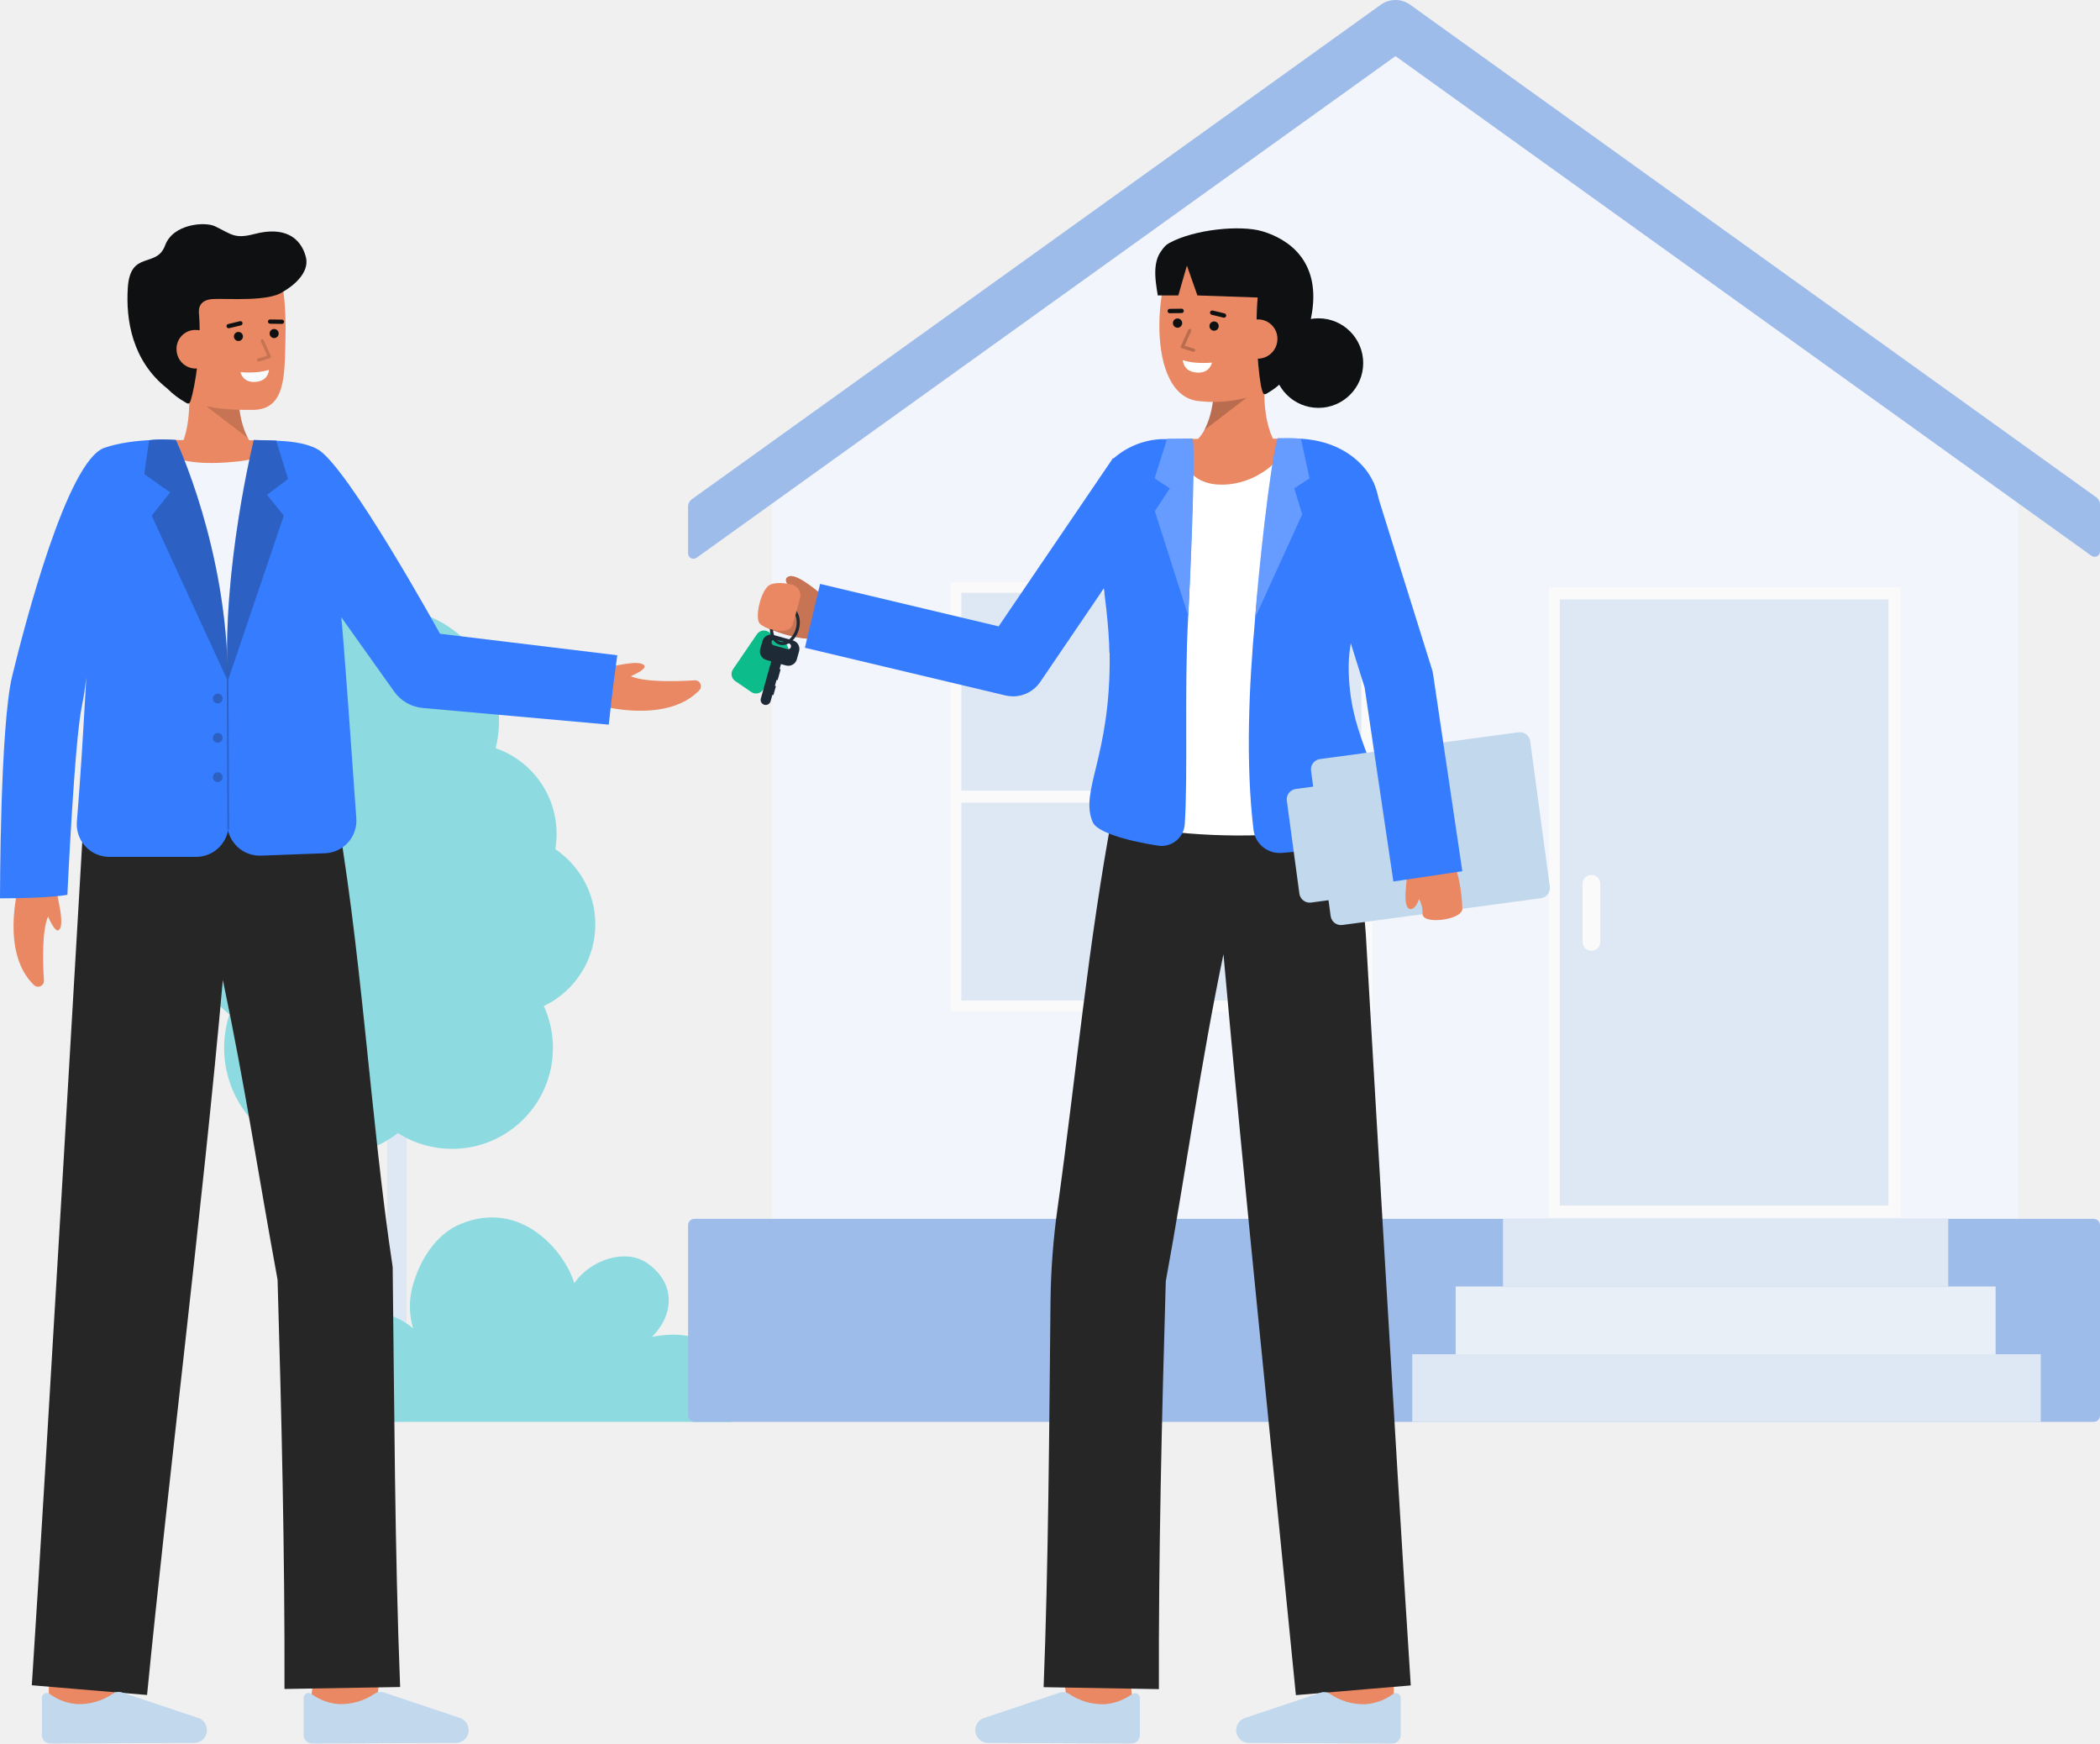
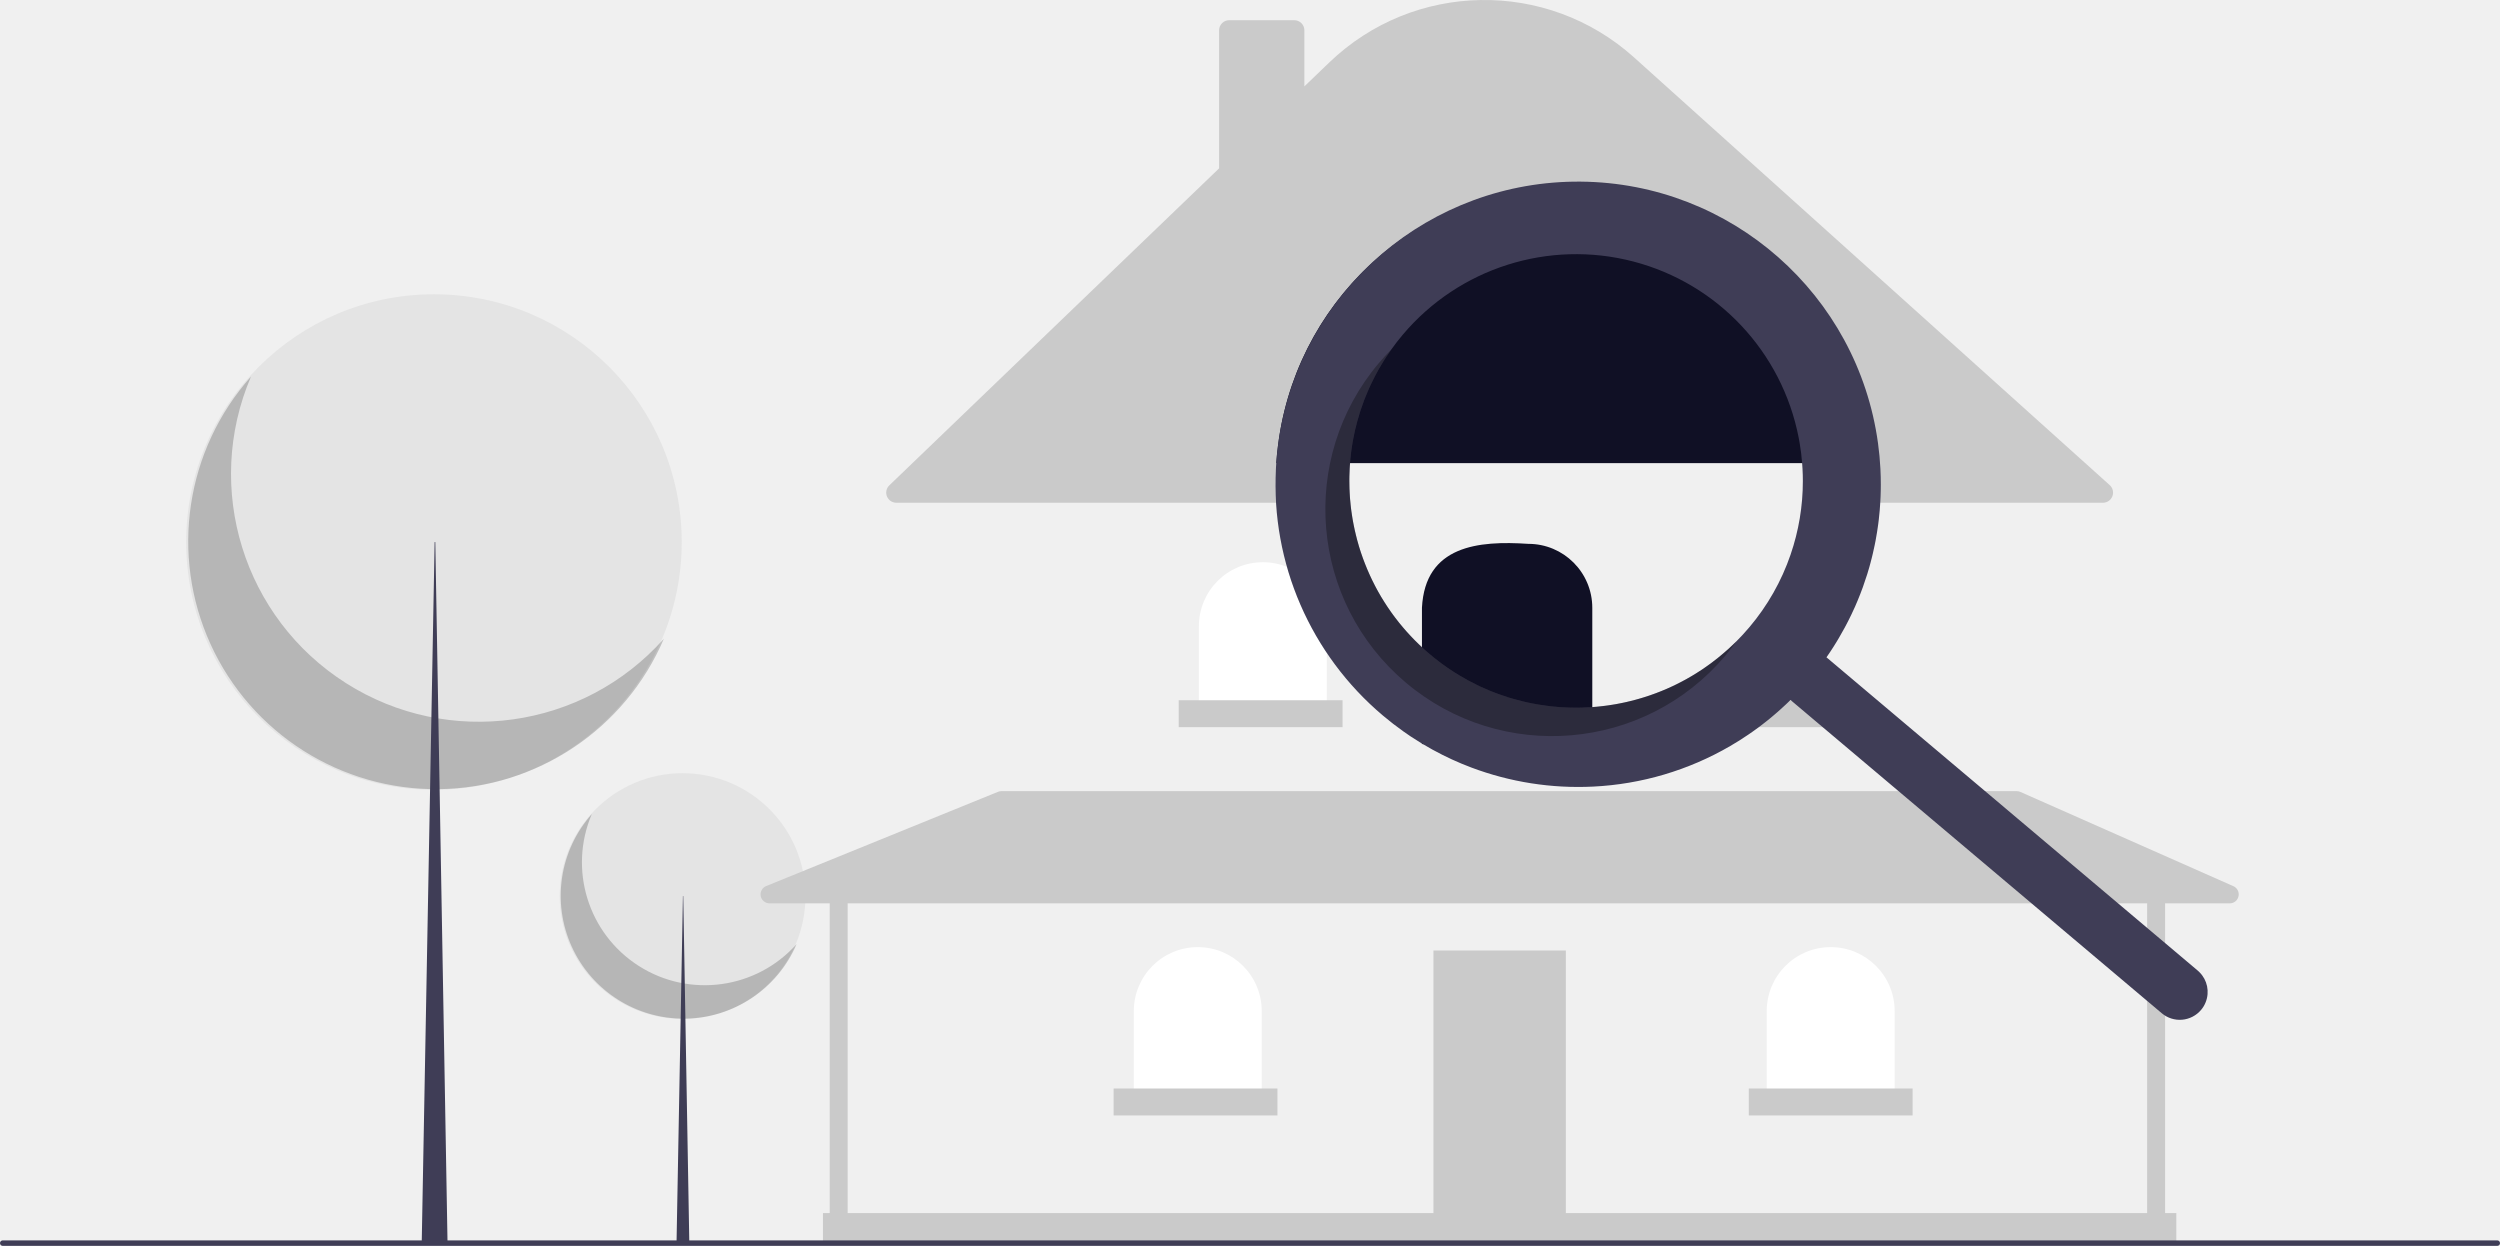
- <svg xmlns="http://www.w3.org/2000/svg" id="Layer_1" data-name="Layer 1" viewBox="0 0 671.91 557.8">
-   <g>
-     <rect x="123.903" y="342.56" width="6.196" height="112.336" fill="#dee8f5" />
-     <circle cx="123.529" cy="230.611" r="36.143" fill="#8ddbe0" />
-     <circle cx="144.637" cy="335.278" r="32.276" fill="#8ddbe0" />
-     <circle cx="106.171" cy="335.278" r="34.459" fill="#8ddbe0" />
-     <circle cx="149.116" cy="266.754" r="28.968" fill="#8ddbe0" />
-     <circle cx="127.001" cy="284.156" r="28.968" fill="#8ddbe0" />
-     <circle cx="161.508" cy="295.722" r="28.968" fill="#8ddbe0" />
-     <circle cx="91.179" cy="265.723" r="28.968" fill="#8ddbe0" />
-     <circle cx="91.179" cy="301.665" r="28.968" fill="#8ddbe0" />
-   </g>
-   <path d="M233.973,454.9H106.705c-9.336-7.451-9.979-24.237-.3-31.733,7.459-5.777,18.734-4.232,25.744,1.777a24.863,24.863,0,0,1-.075-13.713c2.28-8.084,7.347-16.292,15.084-19.56,19.743-8.331,33.774,9.124,36.583,18.883,5.054-7.433,16.363-11.362,23.46-6.358,8.991,6.337,8.584,16.33,1.412,23.5,9.556-1.782,16.753-.407,23.381,6.707C237.037,439.817,237.81,449.045,233.973,454.9Z" fill="#8ddbe0" />
-   <g>
-     <rect id="housebhk_1" x="246.991" y="152.988" width="398.832" height="236.96" fill="#f3f5fd" />
-     <rect id="housebhk_1-2" data-name="housebhk_1" x="305.903" y="187.95" width="131.349" height="133.841" fill="#dee8f5" />
-     <rect id="housebhk_1-3" data-name="housebhk_1" x="305.903" y="187.95" width="131.349" height="133.841" fill="none" stroke="#fafafa" stroke-miterlimit="10" stroke-width="3.4" />
-     <line id="housebhk_1-4" data-name="housebhk_1" x1="371.577" y1="189.196" x2="371.577" y2="320.545" fill="none" stroke="#fafafa" stroke-miterlimit="10" stroke-width="3.827" />
-     <line id="housebhk_1-5" data-name="housebhk_1" x1="437.251" y1="254.871" x2="305.903" y2="254.871" fill="none" stroke="#fafafa" stroke-miterlimit="10" stroke-width="3.827" />
-     <path id="housebhk_1-6" data-name="housebhk_1" d="M495.635,187.95V389.48H608.028V187.95ZM596.989,378.44H501.164V198.989h95.825Z" fill="#fafafa" />
-     <g id="housebhk_1-7" data-name="housebhk_1">
-       <rect id="housebhk_1-8" data-name="housebhk_1" x="499.078" y="191.749" width="105.16" height="193.938" transform="translate(1103.316 577.437) rotate(-180)" fill="#dee8f5" />
-       <rect id="housebhk_1-9" data-name="housebhk_1" x="506.351" y="279.91" width="5.664" height="24.256" rx="2.832" transform="translate(1018.366 584.075) rotate(180)" fill="#fafafa" />
-     </g>
-     <polyline id="housebhk_1-10" data-name="housebhk_1" points="235.754 159.302 446.49 8.05 656.313 158.675" fill="#f3f5fd" />
-     <path id="housebhk_1-11" data-name="housebhk_1" d="M671.91,161.437v14.982a1.724,1.724,0,0,1-2.73,1.4L446.488,17.958l-223.6,160.484a1.725,1.725,0,0,1-2.731-1.4V162.058a2.873,2.873,0,0,1,1.2-2.335L441.8,1.509a8.057,8.057,0,0,1,9.389,0L670.712,159.1A2.875,2.875,0,0,1,671.91,161.437Z" fill="#9ebcea" />
-     <rect id="housebhk_1-12" data-name="housebhk_1" x="220.158" y="389.948" width="451.752" height="64.949" rx="2.019" fill="#9ebcea" />
-     <g id="housebhk_1-13" data-name="housebhk_1">
-       <rect id="housebhk_1-14" data-name="housebhk_1" x="465.754" y="411.598" width="172.731" height="21.65" fill="#dee8f5" />
-       <rect id="housebhk_1-15" data-name="housebhk_1" x="465.754" y="411.598" width="172.731" height="21.65" fill="#fafafa" opacity="0.39" />
-       <rect id="housebhk_1-16" data-name="housebhk_1" x="480.89" y="389.948" width="142.459" height="21.65" fill="#dee8f5" />
-       <rect id="housebhk_1-17" data-name="housebhk_1" x="451.859" y="433.247" width="201.096" height="21.65" fill="#dee8f5" />
-     </g>
-   </g>
-   <g>
-     <g>
-       <path d="M341.635,547.015l20.789-2.473c-.936-7.868-1.991-17.319-2.065-18.869,0,.1,0,.181,0,.244H339.428C339.428,526.545,339.428,528.454,341.635,547.015Z" fill="#E98862" />
-       <path d="M425.051,549.517l20.935-.068s-.07-21.618-.07-23.532H424.981C424.981,527.837,425.051,549.517,425.051,549.517Z" fill="#E98862" />
-       <path d="M370.792,540.4l-36.88-.628c1.533-38.842,1.793-83.269,2.206-123.47a233.323,233.323,0,0,1,2.253-29.78c5.934-42.59,9.8-84.94,17.793-127.282l.266.079.78-5.313,75.84-4.681L437,298.879s9.879,171.414,14.384,240.336l-36.755,3.106c-6.622-67.575-16.87-166.039-23.173-237.028C384.215,339.855,379.3,375.641,373,409.907,371.738,452.8,370.675,497.639,370.792,540.4Z" fill="#262626" />
-       <path d="M399.6,557.614a4.1,4.1,0,0,1-4.064-4.413h0a4.094,4.094,0,0,1,2.651-3.518l24.366-8.162a3.453,3.453,0,0,1,2.864.319,19.051,19.051,0,0,0,11.432,3.39,16.974,16.974,0,0,0,8.793-3.212,1.542,1.542,0,0,1,2.52,1.2v11.915a2.67,2.67,0,0,1-2.681,2.669Z" fill="#c1d8ed" />
-       <path d="M316.129,557.614a4.1,4.1,0,0,1-4.064-4.413h0a4.1,4.1,0,0,1,2.65-3.518l24.367-8.162a3.451,3.451,0,0,1,2.863.319,19.055,19.055,0,0,0,11.433,3.39,16.977,16.977,0,0,0,8.793-3.212,1.541,1.541,0,0,1,2.519,1.2v11.915a2.67,2.67,0,0,1-2.68,2.669Z" fill="#c1d8ed" />
-     </g>
-     <g>
-       <g>
-         <path d="M410.92,144.924s-7.909-4.193-6.143-25.731l-16.342-3.031S390.271,135.473,382,141.6Z" fill="#E98862" />
-         <g opacity="0.2">
-           <path d="M385.353,137.567l13.576-10.386-10.663-.111A29.423,29.423,0,0,1,385.353,137.567Z" />
-         </g>
-         <path d="M414.049,110.841c-1.131,6.534-4.7,12.722-10.461,14.833a41.419,41.419,0,0,1-19.8,2.675c-17.89-1.466-14.351-42.144-5.858-50.045s33.421-2.9,36.453,10.318C415.951,95.457,415.126,104.621,414.049,110.841Z" fill="#E98862" />
-         <g>
-           <circle cx="388.458" cy="104.325" r="1.482" fill="#0f1011" />
-           <circle cx="376.765" cy="103.366" r="1.482" fill="#0f1011" />
-           <path d="M374.2,100.208h.009l3.926-.049a.7.7,0,0,0-.009-1.393h-.009l-3.926.049a.7.7,0,0,0,.009,1.393Z" fill="#0f1011" />
-           <path d="M391.658,101.64a.7.7,0,0,0,.162-1.374l-3.871-.931a.7.7,0,0,0-.327,1.354l3.872.931A.663.663,0,0,0,391.658,101.64Z" fill="#0f1011" />
-         </g>
-         <path d="M403.819,124.893c.339,1.087.577,1.561,1.555.979,3.843-2.283,11.466-7.25,14.412-25.86,2.64-16.676-7.647-23.553-15.85-26.007-7.072-2.116-21.794-.621-29.739,3.7-5.893,3.2-1.581,11.8-1.581,11.8,2.95.136,2.3-7.693,9.263-7.693,5.38,0,10.12,7.961,15.157,8.172,4.611.194,5.558,3.005,5.395,4.8C401.439,105.715,402.618,121.052,403.819,124.893Z" fill="#0f1011" />
-         <path d="M396.169,107.952a6.283,6.283,0,1,0,12.524,1.027,6.179,6.179,0,0,0-5.749-6.776C398.466,102.057,396.452,104.493,396.169,107.952Z" fill="#E98862" />
-         <g opacity="0.2">
-           <path d="M381.879,112.546a.512.512,0,0,0,.151-1l-3.015-.925,2.109-4.7a.512.512,0,0,0-.933-.42l-2.346,5.224a.511.511,0,0,0,.316.7l3.568,1.095A.493.493,0,0,0,381.879,112.546Z" />
-         </g>
-         <path d="M387.773,116s-5.471.577-9.306-.763c0,0,.03,3.6,4.36,3.958S387.773,116,387.773,116Z" fill="#fff" />
-       </g>
-       <path d="M373.707,78.257c-5.3,3.552-4.259,10.356-3.264,16.26h6.565l2.753-9.556,3.359,9.556,25.594.885L405.628,82.71Z" fill="#0f1011" />
-       <circle cx="421.839" cy="116.162" r="14.326" fill="#0f1011" />
-     </g>
-     <g>
-       <path d="M350.892,258.8c4.285,9.85,86.249,13.942,87.374-3.386.717-11.026-8.291-21.326-8.291-42.816s16.126-43.074.015-59.185c-4.674-4.674-7.559-12.878-17.4-12.888-.737,5.738-35.576,5.759-35.842.133-1.33.02-2.363.041-3.007.071-33.94,1.463-16.455,40.177-16.128,68.551C358.014,242.479,346.473,248.649,350.892,258.8Z" fill="#fff" />
-       <path d="M376.664,140.473c.266,5.626,3.325,13.9,12.766,14.525,12.581.828,22.339-8.92,23.076-14.658h-.031C400.088,140.34,383.886,140.36,376.664,140.473Z" fill="#E98862" />
-       <path d="M356.005,146.914a24.936,24.936,0,0,1,15.242-6.412s10.246-.051,10.222-.106c.8,1.851-.368,38.521-1.391,58.651-1.118,21.791.031,49-1.008,64.646a7.441,7.441,0,0,1-8.546,6.855c-11.017-1.686-19.607-4.557-20.86-7.436-4.418-10.147,5.779-20.725,5.38-53.928,0-.192-.008-.386-.011-.579l-.072.4c-.1-8.936-1.619-18.919-2.677-28.449" fill="#367CFF" />
-       <g>
-         <path d="M244.534,200.41s7.861,4.047,16.339,4.047l2.739-13.565s-8.054-7.272-10.956-6.522c-2.4.62-.718,2.935,1.435,5.087" fill="#E98862" />
-         <path d="M244.534,200.41s7.861,4.047,16.339,4.047l2.739-13.565s-8.054-7.272-10.956-6.522c-2.4.62-.718,2.935,1.435,5.087" fill="#E98862" />
-         <path d="M244.534,200.41s7.861,4.047,16.339,4.047l2.739-13.565s-8.054-7.272-10.956-6.522c-2.4.62-.718,2.935,1.435,5.087" opacity="0.15" />
-         <g>
-           <rect x="237.345" y="202.284" width="11.641" height="19.011" rx="2.703" transform="translate(161.763 -100.233) rotate(34.323)" fill="#0cbc8b" />
-           <g>
-             <path d="M253.712,204.89l-6.27-1.76a2.827,2.827,0,0,0-3.48,1.96l-.72,2.56a2.825,2.825,0,0,0,1.96,3.49l1.57.44,3.12.88,1.57.44a2.833,2.833,0,0,0,3.49-1.96l.72-2.57A2.827,2.827,0,0,0,253.712,204.89Zm-.65,2.1a.952.952,0,0,1-.93.7,1.068,1.068,0,0,1-.25-.03l-4.32-1.21a.958.958,0,0,1,.26-1.88,1.068,1.068,0,0,1,.25.03l4.33,1.22A.941.941,0,0,1,253.062,206.99Z" fill="#1f2a37" />
-             <path d="M248.8,217.591l.964-3.442-.327-.092,1.571-5.608-3.116-.873-4.456,15.906a1.617,1.617,0,0,0,1.121,1.994h0a1.618,1.618,0,0,0,1.994-1.121l.574-2.047.327.092.808-2.884-.327-.092.539-1.925Z" fill="#1f2a37" />
-           </g>
-           <ellipse cx="251.121" cy="200.136" rx="5.853" ry="4.141" transform="translate(-8.455 389.178) rotate(-74.619)" fill="none" stroke="#1f2a37" stroke-miterlimit="10" />
-         </g>
-         <path d="M324.135,222.783a10.512,10.512,0,0,1-2.43-.285l-64.174-15.261,4.859-20.43,57.131,13.586,36.59-53.823,17.367,11.807-40.66,59.809A10.5,10.5,0,0,1,324.135,222.783Z" fill="#367CFF" />
-         <path d="M256.012,191.2a3.518,3.518,0,0,0-2.748-4.213c-2.473-.512-6.094-.913-7.652.645-2.478,2.478-4.145,10.258-2.478,11.926s9.258,4.036,10.468.253C254.4,197.318,255.439,193.62,256.012,191.2Z" fill="#E98862" />
-       </g>
-       <path d="M431.515,213.265c0,21.491,9.717,31.116,9,42.143-.442,6.887-3.962,15.6-30.507,17.466a8.4,8.4,0,0,1-8.934-7.361c-5.089-42.3,4.17-98.638,6.772-117.639,1.532-8.108,1.893-7.614,5.738-7.617,9.84.01,16.917,3.289,21.591,7.963C451.286,164.331,431.515,191.785,431.515,213.265Z" fill="#367CFF" />
-       <path d="M419.478,246.592l.684,5.072-5.571.752a3.333,3.333,0,0,0-2.858,3.749l4.01,29.728a3.335,3.335,0,0,0,3.75,2.858l5.571-.752.684,5.072a3.333,3.333,0,0,0,3.749,2.858l63.516-8.568a3.333,3.333,0,0,0,2.857-3.749L489.6,237.133a3.333,3.333,0,0,0-3.749-2.857l-63.516,8.567A3.333,3.333,0,0,0,419.478,246.592Z" fill="#c1d8ed" />
-       <path d="M464.822,274.586,450.576,272.9l-.279,5.593c0,3.049-1.788,11.61.8,12.339.984.276,2.258-1.044,2.929-3.242a9.122,9.122,0,0,1,1.14,4.689c-.313,3.68,12.722,2.094,12.715-1.528A51.435,51.435,0,0,0,464.822,274.586Z" fill="#E98862" />
-       <path d="M445.821,282.008l22.061-3.273-9.34-62.955a11.173,11.173,0,0,0-.388-1.694l-18.7-59.775-21.285,6.661,18.445,58.943Z" fill="#367CFF" />
-       <g>
-         <path d="M416.651,164.553l-2.537-8.316,4.889-3.2-2.774-12.711c-3.639-.189-6.392-.176-7.446-.135-2.414,8.07-6.231,43.829-7.172,57.361Z" fill="#367CFF" />
-         <g opacity="0.24">
-           <path d="M416.651,164.553l-2.537-8.316,4.889-3.2-2.774-12.711c-3.639-.189-6.392-.176-7.446-.135-2.414,8.07-6.231,43.829-7.172,57.361Z" fill="#fff" />
-         </g>
-         <path d="M374.3,156.237,369.5,163.53l10.687,33.534s2.454-47.245,1.466-56.718c0,0-2.571.057-4.247.033-2.1-.029-3.987.027-3.987.027l-4,12.63Z" fill="#367CFF" />
-         <g opacity="0.24">
-           <path d="M374.3,156.237,369.5,163.53l10.687,33.534s2.454-47.245,1.466-56.718c0,0-2.571.057-4.247.033-2.1-.029-3.987.027-3.987.027l-4,12.63Z" fill="#fff" />
-         </g>
-       </g>
-     </g>
-   </g>
-   <g>
-     <g>
-       <path d="M60.568,128.976c.01-.28.01-.55.01-.84.01-1.82-.07-3.8-.25-5.96l2.1-.39,13.88-2.57a57.53,57.53,0,0,0,.16,10.66c.05.4.1.81.16,1.22.04.32.09.65.15.97s.1.63.17.94c.12.66.26,1.32.43,1.97a3.9,3.9,0,0,0,.12.46.235.235,0,0,0,.02.08c.08.33.18.67.29.99.11.37.23.73.37,1.09.04.11.08.23.13.34.13.36.28.71.44,1.05.17.39.36.77.56,1.14a.01.01,0,0,1,.01.01,11.658,11.658,0,0,0,3.11,3.81H57.3C58.848,141.266,60.448,136.656,60.568,128.976Z" fill="#E98862" />
-       <path d="M79.321,140.14,66.049,129.986l10.424-.107A28.736,28.736,0,0,0,79.321,140.14Z" opacity="0.15" />
-       <path d="M51.266,114.012c1.106,6.389,4.592,12.438,10.228,14.5,6.689,2.449,11.644,2.615,19.357,2.615,10.525,0,10.177-10.976,10.473-22.038.3-11.106-.586-23.018-4.746-26.888-8.3-7.725-32.673-2.833-35.638,10.087C49.407,98.972,50.213,107.931,51.266,114.012Z" fill="#E98862" />
-       <path d="M97.827,82.079c-1.761-6.456-7.248-9.611-16.323-7.239-6.454,1.687-7.271.171-12.736-2.46-3.131-1.507-13.4-.819-15.941,6.132C50.1,85.957,41.675,79.927,40.892,92.058,40.237,102.211,42.2,115.4,53.483,124.27h0a27.219,27.219,0,0,0,6.073,4.6c.957.568,1.189.1,1.521-.957,1.173-3.756,3.548-16.887,2.578-27.573-.16-1.758.168-4.491,4.676-4.68,4.925-.208,17.722.9,22.25-2.346C90.581,93.309,99.588,88.536,97.827,82.079Z" fill="#0f1011" />
-       <g>
-         <circle cx="76.285" cy="107.642" r="1.449" fill="#0f1011" />
-         <circle cx="87.716" cy="106.705" r="1.449" fill="#0f1011" />
-         <path d="M90.227,103.617h-.009l-3.839-.048a.681.681,0,0,1,.009-1.361H86.4l3.839.048a.681.681,0,0,1-.009,1.361Z" fill="#0f1011" />
-         <path d="M73.157,105.017A.681.681,0,0,1,73,103.674l3.784-.911a.681.681,0,0,1,.318,1.324L73.317,105A.685.685,0,0,1,73.157,105.017Z" fill="#0f1011" />
-       </g>
-       <path d="M68.747,111.188a6.143,6.143,0,1,1-12.244,1,6.04,6.04,0,0,1,5.62-6.624C66.5,105.425,68.47,107.807,68.747,111.188Z" fill="#E98862" />
-       <g opacity="0.15">
-         <path d="M82.717,115.679a.5.5,0,0,1-.147-.978l2.947-.9-2.062-4.59a.5.5,0,0,1,.913-.41l2.293,5.107a.5.5,0,0,1-.309.683l-3.488,1.071A.509.509,0,0,1,82.717,115.679Z" />
-       </g>
-       <path d="M76.955,119.054s5.349.564,9.1-.746c0,0-.03,3.523-4.262,3.87S76.955,119.054,76.955,119.054Z" fill="#f8fcff" />
-     </g>
-     <g>
-       <path d="M120.273,546.981,99.419,544.5c.939-7.893,2-17.373,2.072-18.928,0,.1,0,.182,0,.245h21C122.487,526.448,122.487,528.363,120.273,546.981Z" fill="#E98862" />
-       <path d="M36.6,549.491l-21-.068s.07-21.685.07-23.605h21C36.667,527.744,36.6,549.491,36.6,549.491Z" fill="#E98862" />
-       <path d="M91.025,540.35l37-.63c-1.738-44.032-1.844-90.219-2.386-134.357-7.221-47.574-10.023-103.919-18.935-151.152H27.2S14.7,470.02,10.185,539.158l36.868,3.115C53.7,474.487,64.976,384.717,71.3,313.506c7.261,34.67,11.2,61.568,17.514,95.94C90.076,452.472,91.144,497.452,91.025,540.35Z" fill="#262626" />
-       <path d="M62.126,557.613a4.108,4.108,0,0,0,4.076-4.427h0a4.109,4.109,0,0,0-2.659-3.529L39.1,541.471a3.459,3.459,0,0,0-2.873.319,19.108,19.108,0,0,1-11.467,3.4,17.035,17.035,0,0,1-8.821-3.222,1.546,1.546,0,0,0-2.527,1.2v11.952A2.677,2.677,0,0,0,16.1,557.8Z" fill="#c1d8ed" />
-       <path d="M145.859,557.613a4.107,4.107,0,0,0,4.076-4.427h0a4.108,4.108,0,0,0-2.658-3.529l-24.443-8.186a3.457,3.457,0,0,0-2.872.319,19.112,19.112,0,0,1-11.468,3.4,17.031,17.031,0,0,1-8.82-3.222,1.547,1.547,0,0,0-2.528,1.2v11.952a2.678,2.678,0,0,0,2.689,2.678Z" fill="#c1d8ed" />
-     </g>
-     <g>
-       <path d="M193,214.025l-.457-.22c2.958-.362,12.655-3.137,13.67-.711.385.922-2.345,2.335-4.4,3.248,4.514,1.981,14.714,1.678,20.441,1.316a1.887,1.887,0,0,1,1.481,3.189c-10.323,10.762-31.293,5.007-31.293,5.007l-5.292-1.112Z" fill="#E98862" />
-       <path d="M17.693,284.419l.219-.457c.363,2.958,3.137,12.655.712,13.669-.922.386-2.336-2.344-3.249-4.4-1.981,4.513-1.678,14.714-1.315,20.441a1.888,1.888,0,0,1-3.19,1.48C.108,304.833,5.863,283.863,5.863,283.863l1.113-5.292Z" fill="#E98862" />
-       <path d="M110.719,256.41c-4.19,9.63-82.415,14.741-83.515-2.2-.7-10.78,4.7-21.3,4.7-42.311s-17.493-47.573-1.743-63.323c4.571-4.57,11.071-7.339,20.69-7.349.72,5.61,34.347,5.765,34.606.265,1.3.02,2.31.04,2.94.07,33.181,1.43,18.587,38.607,18.267,66.347C106.269,240.37,115.039,246.49,110.719,256.41Z" fill="#f3f5fd" />
-       <path d="M85.439,140.91c-.26,5.5-4.152,6.45-13.382,7.06-12.3.81-20.938-1.58-21.658-7.19h.03C62.539,140.78,78.379,140.8,85.439,140.91Z" fill="#E98862" />
-       <path d="M72.824,216.67c1.718,17.377,1,25.236.331,47.361A10.422,10.422,0,0,1,62.742,274.14H34.979a10.423,10.423,0,0,1-10.38-11.3c2.393-28.787,3.193-55.561,4.587-67.3,0,0-.664,19.368-3.012,30.48s-4.615,60.243-4.615,60.243S16.367,287.4,0,287.4c0,0,0-55.129,3.913-71.173s17.55-68.819,29.476-72.956c9.557-3.315,22.9-2.491,22.9-2.491S70.814,196.344,72.824,216.67Z" fill="#367CFF" />
-       <path d="M81.2,140.78s-8.372,48.5-8.372,75.89c0,9.358-.578,20.061-.148,46.821a10.425,10.425,0,0,0,10.807,10.252l20.523-.768a10.418,10.418,0,0,0,10-11.14c-1.365-19.447-4.175-59-4.835-64.39l16.937,23.8a12.644,12.644,0,0,0,9.09,5.254l59.58,5.334s1.043-10.381,2.724-22.2l-56.724-6.876s-29.719-53.881-39.205-59.045c-4.14-2.255-9.816-2.572-13.2-2.726C84.2,140.791,81.2,140.78,81.2,140.78Z" fill="#367CFF" />
-       <path d="M73.021,265.388a.249.249,0,0,1-.25-.249l-.2-48.468a.251.251,0,0,1,.249-.251h0a.25.25,0,0,1,.25.249l.2,48.468a.251.251,0,0,1-.249.251Z" fill="#367CFF" />
-       <g opacity="0.25">
-         <path d="M73.021,265.388a.249.249,0,0,1-.25-.249l-.2-48.468a.251.251,0,0,1,.249-.251h0a.25.25,0,0,1,.25.249l.2,48.468a.251.251,0,0,1-.249.251Z" fill="#0f1011" />
-       </g>
-       <g>
-         <path d="M56.286,140.78s16.6,34.987,16.6,77.117l-24.362-52.93,5.919-7.435-8.3-5.87,1.56-10.791C50.4,140.324,56.286,140.78,56.286,140.78Z" fill="#367CFF" />
-         <path d="M81.2,140.78s-10.26,41.331-8.312,77.117l17.92-52.93-5.365-6.653,6.727-5.087L88.379,140.98Z" fill="#367CFF" />
-       </g>
-       <g>
-         <path d="M56.286,140.78s16.6,34.987,16.6,77.117l-24.362-52.93,5.919-7.435-8.3-5.87,1.56-10.791C50.4,140.324,56.286,140.78,56.286,140.78Z" fill="#0f1011" opacity="0.25" />
-         <path d="M81.2,140.78s-10.26,41.331-8.312,77.117l17.92-52.93-5.365-6.653,6.727-5.087L88.379,140.98Z" fill="#0f1011" opacity="0.25" />
-       </g>
-       <g>
-         <circle cx="69.668" cy="223.464" r="1.565" fill="#0f1011" opacity="0.25" />
-         <circle cx="69.668" cy="236.054" r="1.565" fill="#0f1011" opacity="0.25" />
-         <circle cx="69.668" cy="248.644" r="1.565" fill="#0f1011" opacity="0.25" />
-       </g>
-     </g>
-   </g>
+ <svg xmlns="http://www.w3.org/2000/svg" data-name="Layer 1" width="909" height="453" viewBox="0 0 909 453">
+   <circle cx="248.187" cy="325.819" r="44.682" fill="#e4e4e4" />
+   <path d="M360.695,519.474a44.686,44.686,0,0,0,74.454,47.29A44.686,44.686,0,1,1,360.695,519.474Z" transform="translate(-145.5 -223.5)" opacity="0.2" style="isolation:isolate" />
+   <polygon points="248.31 325.819 248.432 325.819 250.642 452.5 245.977 452.5 248.31 325.819" fill="#3f3d56" />
+   <circle cx="157.782" cy="197.087" r="90.087" fill="#e4e4e4" />
+   <path d="M236.764,360.416A90.094,90.094,0,0,0,386.876,455.762,90.095,90.095,0,1,1,236.764,360.416Z" transform="translate(-145.5 -223.5)" opacity="0.2" style="isolation:isolate" />
+   <polygon points="158.029 197.087 158.277 197.087 162.732 452.5 153.327 452.5 158.029 197.087" fill="#3f3d56" />
+   <rect x="338.809" y="320.3" width="412.922" height="122.408" fill="#f0f0f0" />
+   <rect x="521.196" y="345.597" width="48.147" height="97.11" fill="#cacaca" />
+   <rect x="362.882" y="175.859" width="364.775" height="112.615" fill="#f0f0f0" />
+   <path d="M910.139,406.295H471.401a3.672,3.672,0,0,1-2.545-6.32l119.907-115.256V234.517a3.676,3.676,0,0,1,3.672-3.672h23.665a3.676,3.676,0,0,1,3.672,3.672v20.396l9.057-8.706a81.373,81.373,0,0,1,110.8-1.842L912.594,399.892a3.673,3.673,0,0,1-2.455,6.403Z" transform="translate(-145.5 -223.5)" fill="#cacaca" />
+   <path d="M459.176,204.421h0a23.257,23.257,0,0,1,23.257,23.257v31.418a0,0,0,0,1,0,0H435.919a0,0,0,0,1,0,0v-31.418A23.257,23.257,0,0,1,459.176,204.421Z" fill="#fff" />
+   <path d="M545.27,204.829h0a23.257,23.257,0,0,1,23.257,23.257v31.418a0,0,0,0,1,0,0H522.012a0,0,0,0,1,0,0v-31.418A23.257,23.257,0,0,1,545.27,204.829Z" fill="#fff" />
+   <path d="M631.363,205.237h0a23.257,23.257,0,0,1,23.257,23.257v31.418a0,0,0,0,1,0,0H608.106a0,0,0,0,1,0,0v-31.418A23.257,23.257,0,0,1,631.363,205.237Z" fill="#fff" />
+   <path d="M665.637,344.373h0a23.257,23.257,0,0,1,23.257,23.257v31.418a0,0,0,0,1,0,0H642.38a0,0,0,0,1,0,0v-31.418A23.257,23.257,0,0,1,665.637,344.373Z" fill="#fff" />
+   <path d="M435.511,344.373h0a23.257,23.257,0,0,1,23.257,23.257v31.418a0,0,0,0,1,0,0H412.254a0,0,0,0,1,0,0v-31.418A23.257,23.257,0,0,1,435.511,344.373Z" fill="#fff" />
+   <path d="M957.557,545.711,880.097,511.437a3.264,3.264,0,0,0-1.321-.279H509.618a3.263,3.263,0,0,0-1.229.24l-84.315,34.274a3.264,3.264,0,0,0,1.229,6.288H447.179v112.615h-2.448V676H936.809V664.575h-4.08v-112.615H956.236A3.264,3.264,0,0,0,957.557,545.711Zm-31.356,118.864H453.707v-112.615H926.2Z" transform="translate(-145.5 -223.5)" fill="#cacaca" />
+   <rect x="428.575" y="254.608" width="59.572" height="9.793" fill="#cacaca" />
+   <rect x="515.892" y="254.608" width="59.572" height="9.793" fill="#cacaca" />
+   <rect x="603.209" y="254.608" width="59.572" height="9.793" fill="#cacaca" />
+   <rect x="635.851" y="395.784" width="59.572" height="9.793" fill="#cacaca" />
+   <rect x="404.909" y="395.784" width="59.572" height="9.793" fill="#cacaca" />
+   <path d="M1053.5,676.5h-907a1,1,0,0,1,0-2h907a1,1,0,0,1,0,2Z" transform="translate(-145.5 -223.5)" fill="#3f3d56" />
+   <path d="M825.366,397.68c0,.64-.01,1.29-.02,1.93-.01.77-.03,1.53-.06,2.3-.03.67-.06,1.33-.1,1.99-.12,2.21-.31,4.41-.57,6.62-.06.56-.13,1.11-.21,1.67-.06.43-.12.87-.19,1.31-.07.49-.14.98-.22,1.47q-.24,1.56-.54,3.12c-.1.52-.2,1.04-.31,1.56-.21,1.03-.44,2.07-.68,3.1-.02.08-.04.17-.06.25-.12.51-.24,1.01-.37,1.52-.04.15-.07.29-.12.44-.09.38-.19.76-.29,1.14-.14.53-.28,1.05-.43,1.58-.24.82-.48,1.63-.73,2.45a2.581,2.581,0,0,0-.08.26c-.48,1.55-.99,3.08-1.55,4.6-.29.8-.6,1.61-.91,2.41-.31.8-.63,1.6-.96,2.39-.32.77-.65,1.54-.98,2.3-.08.18-.16.36-.25.54-.35.79-.71,1.56-1.08,2.33-.01.01-.01.03-.02.04-.29.62-.6,1.24-.91,1.85a.075.075,0,0,1-.02.05c-.3.6-.61,1.2-.93,1.79l-.51.97-.06.11c-.64,1.19-1.3,2.37-2,3.54-.15.26-.3.52-.45.77-.15.26-.31.52-.47.77q-.15.27-.33.54c-.21.34-.42.69-.64,1.03-.04.07-.09.14-.13.21-.38.59-.76,1.17-1.14,1.76-.47.71-.95,1.41-1.44,2.11l-10.86,17.38-.47-.39-.13-.12h-.01l-.43-.36-1.18-1c-.36.35-.71.7-1.07,1.04-.14.14-.29.27-.43.41-.11.1-.21.2-.32.3a104.718,104.718,0,0,1-69.98,29.75h-.03a114.298,114.298,0,0,1-57.03-13.46c-.39-.2-.77-.4-1.15-.63-2.28-1.24-4.51-2.55-6.7-3.95-.01-.01-.02-.01-.03-.02q-3.81-2.7-7.44-5.76a109.927,109.927,0,0,1-38.93-89.79c.03-.67.07-1.33.12-2q.24-3.63.74-7.23c.09-.67.19-1.34.29-2h213.78q.63,4.59.87,9.23C825.316,393.83,825.366,395.75,825.366,397.68Z" transform="translate(-145.5 -223.5)" fill="#f0f0f0" />
+   <path d="M824.346,382.67a108.092,108.092,0,0,0-213.78,0c-.1.66-.2,1.33-.29,2q-.495,3.6-.74,7.23H825.217Q824.976,387.265,824.346,382.67Z" transform="translate(-145.5 -223.5)" fill="#101025" />
+   <path d="M724.459,494.047H662.521V444.5c1.143-22.643,20.496-24.471,38.68-23.256a23.256,23.256,0,0,1,23.257,23.256Z" transform="translate(-145.5 -223.5)" fill="#101025" />
+   <path d="M662.516,458.82V458.83c0,.01.01.01.02.01ZM637.606,382.67c-.04.25-.09.5-.13.75.04-.25.09-.5.14-.75Zm-1.24,9.23c-.03.38-.06.76-.08,1.14q.03-.57.09-1.14a1.475,1.475,0,0,1,.01-.21C636.376,391.76,636.376,391.83,636.366,391.9Zm26.15,66.93c0,.01.01.01.02.01l-.02-.02Zm-24.91-76.16c-.04.25-.09.5-.13.75.04-.25.09-.5.14-.75Zm-1.32,10.37q.03-.57.09-1.14a1.475,1.475,0,0,1,.01-.21c-.01.07-.01.14-.02.21C636.336,392.28,636.306,392.66,636.286,393.04ZM945.226,577a6.772,6.772,0,0,0-.62-.58l-.01-.01-49.52-41.79-1.28-1.08-4.87-4.11-1.22-1.03L880.766,522.54l-1.9-1.6L874.937,517.62l-2.01-1.7-18.96-15.99L843.096,490.76l-1.46-1.23-32.03-27.03c.49-.7.97-1.4,1.44-2.11.38-.59.76-1.17,1.14-1.76.04-.07.09-.14.13-.21.22-.34.43-.69.64-1.03q.18-.27.33-.54c.16-.25.32-.51.47-.77.15-.25.3-.51.45-.77.7-1.17,1.36-2.35,2-3.54l.06-.11.51-.97c.32-.59.63-1.19.93-1.79a.075.075,0,0,0,.02-.05c.31-.61.62-1.23.91-1.85.01-.01.01-.03.02-.04.37-.77.73-1.54,1.08-2.33.09-.18.17-.36.25-.54.33-.76.66-1.53.98-2.3.33-.79.65-1.59.96-2.39.31-.8.62-1.61.91-2.41q.825-2.295,1.55-4.6a2.581,2.581,0,0,1,.08-.26c.25-.82.49-1.63.73-2.45.15-.53.29-1.05.43-1.58.1-.38.2-.76.29-1.14.05-.15.08-.29.12-.44.13-.51.25-1.01.37-1.52.02-.08.04-.17.06-.25.24-1.03.47-2.07.68-3.1.11-.52.21-1.04.31-1.56.19-1.04.38-2.08.54-3.12.08-.49.15-.98.22-1.47.07-.44.13-.88.19-1.31.08-.56.15-1.11.21-1.67.26-2.21.45-4.41.57-6.62.04-.66.07-1.32.1-1.99.03-.77.05-1.53.06-2.3.01-.64.02-1.29.02-1.93,0-1.93-.05-3.85-.15-5.78q-.24-4.635-.87-9.23a110.052,110.052,0,0,0-217.78-2c-.1.66-.2,1.33-.29,2q-.495,3.6-.74,7.23c-.05.67-.09,1.33-.12,2a109.927,109.927,0,0,0,38.93,89.79q3.63,3.06,7.44,5.76c.01.01.02.01.03.02.85.6,1.7,1.19,2.56,1.77,1.37.9,2.75,1.78,4.14,2.62.11.06.22.13.33.19,1.2.72,2.41,1.41,3.62,2.08h.01a108.153,108.153,0,0,0,13.99,6.44,110.384,110.384,0,0,0,44.23,6.94h.03a109.761,109.761,0,0,0,49.91-14.77c2.21-1.28,4.39-2.65,6.52-4.11.53-.36,1.07-.73,1.59-1.1.64-.45,1.28-.92,1.92-1.39.01,0,.01-.01.02-.01a1.43,1.43,0,0,1,.15-.11c.43-.33.87-.66,1.29-.98.11-.08.22-.16.33-.25a.481.481,0,0,0,.08-.07c.25-.18.49-.38.74-.57.25-.19.49-.39.74-.59a.939.939,0,0,0,.12-.09c.28-.23.56-.45.84-.68.29-.23.57-.47.84-.7.28-.23.55-.46.83-.7.24-.2.49-.41.73-.63.08-.06.15-.13.23-.2a.713.713,0,0,1,.1-.08c.33-.28.65-.57.97-.86.08-.07.15-.14.23-.21.49-.44.98-.88,1.46-1.34.11-.1.23-.21.34-.31.11-.1.21-.2.32-.3.14-.14.29-.27.43-.41.36-.34.71-.69,1.07-1.04l1.18,1,.43.36h.01l.13.12.47.39,6.98,5.9.15.13.12.09.79.67,1.58,1.34,1.58,1.33.23.19,7.35,6.2,1.02.86,7.09,5.98,36.7,30.97,1.28,1.08,50.23,42.38,12.88,10.87,4.79,4.04a10.133,10.133,0,0,0,14.29-1.2,9.842,9.842,0,0,0,1.69-2.84A10.091,10.091,0,0,0,945.226,577ZM655.556,345.19a82.447,82.447,0,0,1,143.95,37.48c.13.67.25,1.33.36,2,.41,2.39.71,4.81.89,7.23.05.67.1,1.33.13,2,.09,1.5.13,3.01.13,4.51a82.078,82.078,0,0,1-4.46,26.74v.01a82.007,82.007,0,0,1-14.97,26.38c-.14.16-.28.33-.43.49-1.32,1.56-2.71,3.06-4.14,4.49-.01.01-.02.03-.03.04-.49.49-.99.99-1.49,1.45-1.02.99-2.06,1.93-3.12,2.83q-2.385,2.085-4.89,3.91c-.56.41-1.12.81-1.69,1.21-.56.4-1.13.78-1.7,1.16-1.14.76-2.3,1.49-3.47,2.18-.58.35-1.18.69-1.77,1.02-.59.34-1.19.66-1.79.97-.6.32-1.2.63-1.81.93-1.21.61-2.43,1.18-3.67,1.71q-.93.42-1.86.78c-.39.16-.77.32-1.16.46a3.761,3.761,0,0,1-.47.18q-.315.135-.63.24a1.816,1.816,0,0,1-.21.08c-.43.17-.85.32-1.29.47-.63.23-1.26.44-1.9.64-.64.21-1.27.41-1.91.59-.64.2-1.29.38-1.93.55-.65.18-1.29.35-1.94.5-.69.18-1.38.34-2.08.49-.61.14-1.21.26-1.82.37-.57.12-1.15.22-1.72.32-.8.14-1.6.27-2.41.38-.44.07-.87.13-1.31.17-.19.03-.37.05-.55.07-.56.08-1.12.14-1.67.19-.15.01-.29.03-.43.04-.61.06-1.23.11-1.84.16-1.31.09-2.61.15-3.92.18-.66.01-1.33.02-1.99.02s-1.32-.01-1.98-.03c0,0,0,.01-.01,0-.01.01-.01.01-.02,0a.014.014,0,0,1-.02,0,.17.17,0,0,1-.1,0c-.47,0-.94-.02-1.4-.05-.34-.01-.69-.02-1.04-.05q-.705-.03-1.41-.09c-.15,0-.3-.02-.45-.03a1.486,1.486,0,0,1-.21-.02c-.48-.04-.97-.08-1.45-.13-.24-.02-.49-.04-.73-.07-.73-.08-1.46-.17-2.18-.27-.82-.1-1.64-.22-2.45-.37-.38-.05-.75-.12-1.12-.19q-.735-.12-1.47-.27c-.51-.1-1.02-.2-1.53-.32-.41-.09-.83-.18-1.24-.28-.2-.04-.4-.09-.59-.14-1.05-.25-2.09-.52-3.12-.82-.65-.18-1.3-.37-1.94-.57-.88-.27-1.75-.56-2.62-.87-.34-.11-.67-.23-1.01-.36-.34-.11-.67-.24-1.01-.37-.31-.11-.62-.23-.92-.35-.5-.19-.99-.39-1.48-.59-1.01-.41-2-.84-2.99-1.3-.56-.27-1.12-.53-1.67-.8q-3.255-1.575-6.41-3.5c-.52-.31-1.04-.64-1.56-.97-.65-.4-1.28-.82-1.91-1.24-.35-.24-.69-.47-1.03-.71-.63-.44-1.25-.89-1.86-1.34-.32-.23-.64-.47-.95-.71-1.11-.84-2.2-1.72-3.27-2.62-.51-.43-1.02-.87-1.52-1.32-.21-.18-.42-.37-.63-.56-.24-.22-.48-.43-.71-.66l-.02-.02c-.35-.31-.7-.64-1.04-.97-.53-.5-1.05-1.01-1.55-1.53-.52-.51-1.02-1.04-1.51-1.56-.5-.52-.98-1.05-1.45-1.59q-.72-.795-1.41-1.62c-.45-.52-.89-1.06-1.31-1.59q-1.53-1.89-2.92-3.85c-.43-.6-.84-1.2-1.24-1.81-.43-.62-.84-1.25-1.23-1.88-.41-.63-.8-1.27-1.18-1.92a.209.209,0,0,0-.04-.06c-.75-1.27-1.47-2.55-2.14-3.85q-1.035-1.98-1.95-4c-.31-.67-.61-1.35-.89-2.03-.58-1.37-1.12-2.74-1.62-4.13-.25-.67-.48-1.34-.71-2.02a.495.495,0,0,0-.04-.13c-.46-1.38-.88-2.77-1.25-4.17-.01-.02-.01-.04-.02-.06-.19-.69-.37-1.38-.53-2.08-.16-.61-.3-1.22-.43-1.84-.15-.69-.3-1.38-.43-2.08-.07-.36-.14-.72-.2-1.08-.06-.3-.11-.61-.16-.91-.05-.3-.1-.61-.15-.92q-.15-.915-.27-1.83c-.1-.72-.18-1.44-.26-2.17-.09-.87-.17-1.74-.24-2.62-.05-.59-.08-1.19-.11-1.79-.03-.55-.06-1.1-.07-1.65a.139.139,0,0,1,0-.09.014.014,0,0,1,0-.02c-.01-.01-.01-.01,0-.02a.014.014,0,0,1,0-.02c-.01-.22-.02-.44-.02-.66q-.03-.975-.03-1.95c0-.59.01-1.17.02-1.76q.03-1.23.09-2.46c0-.18.02-.35.03-.53.01-.18.02-.35.03-.53q.03-.57.09-1.14a1.475,1.475,0,0,1,.01-.21c.03-.43.07-.86.11-1.29.08-.86.18-1.73.29-2.59.06-.43.11-.86.18-1.29.04-.3.09-.61.14-.92q.06-.465.15-.93c.07-.41.14-.83.22-1.25.04-.25.09-.5.14-.75q.285-1.5.63-3c.23-1.01.49-2.01.77-3.01.27-1.01.57-2.02.89-3.03.15-.51.31-1.01.49-1.51.33-1.01.68-2.01,1.07-3,.18-.49.37-.99.58-1.48.4-.99.82-1.98,1.25-2.95.22-.49.44-.98.68-1.47.45-.97.92-1.94,1.43-2.89.49-.97,1.02-1.92,1.56-2.86s1.1-1.88,1.69-2.81c.27-.46.57-.93.88-1.38.6-.92,1.23-1.84,1.87-2.74C652.697,348.72,654.086,346.93,655.556,345.19ZM636.366,391.9c-.03.38-.06.76-.08,1.14q.03-.57.09-1.14a1.475,1.475,0,0,1,.01-.21C636.376,391.76,636.376,391.83,636.366,391.9Zm1.24-9.23c-.04.25-.09.5-.13.75.04-.25.09-.5.14-.75Zm24.91,76.15V458.83c0,.01.01.01.02.01Z" transform="translate(-145.5 -223.5)" fill="#3f3d56" />
+   <path d="M665.398,461.379a82.455,82.455,0,0,1-13.991-110.84q-2.365,2.381-4.572,4.988A82.45,82.45,0,1,0,772.864,461.87q2.202-2.61,4.148-5.346A82.455,82.455,0,0,1,665.398,461.379Z" transform="translate(-145.5 -223.5)" opacity="0.3" style="isolation:isolate" />
</svg>
